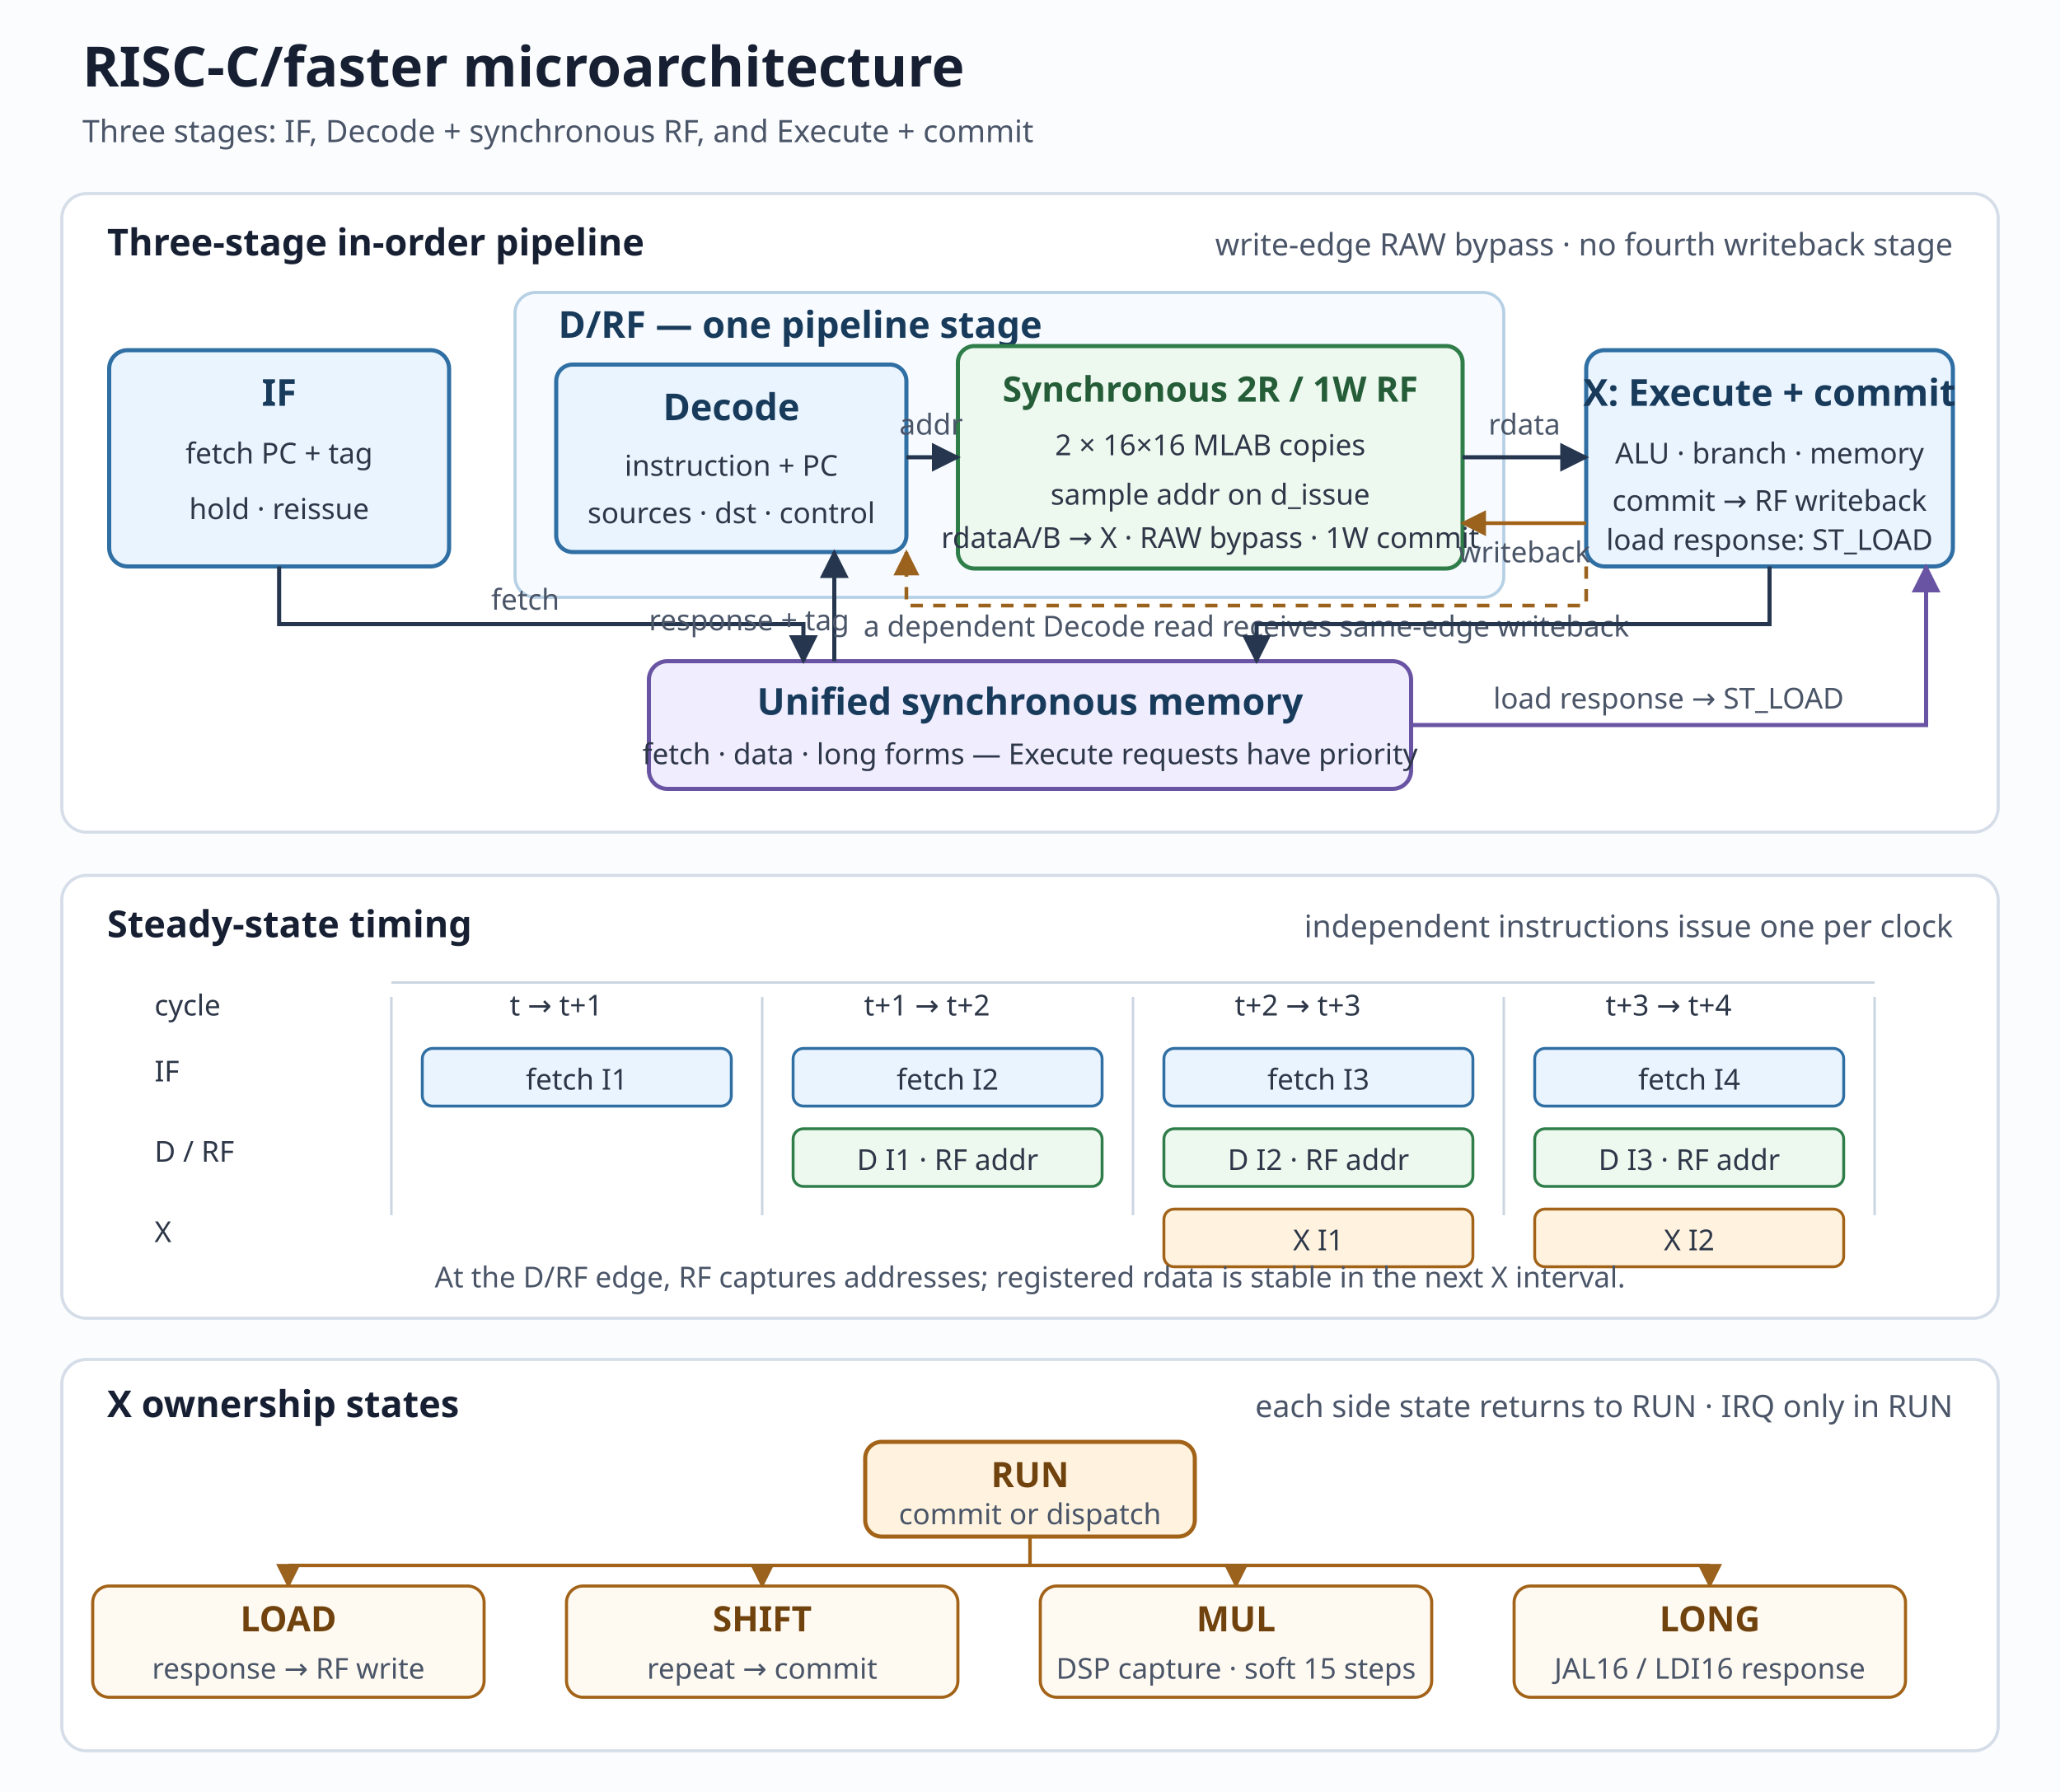
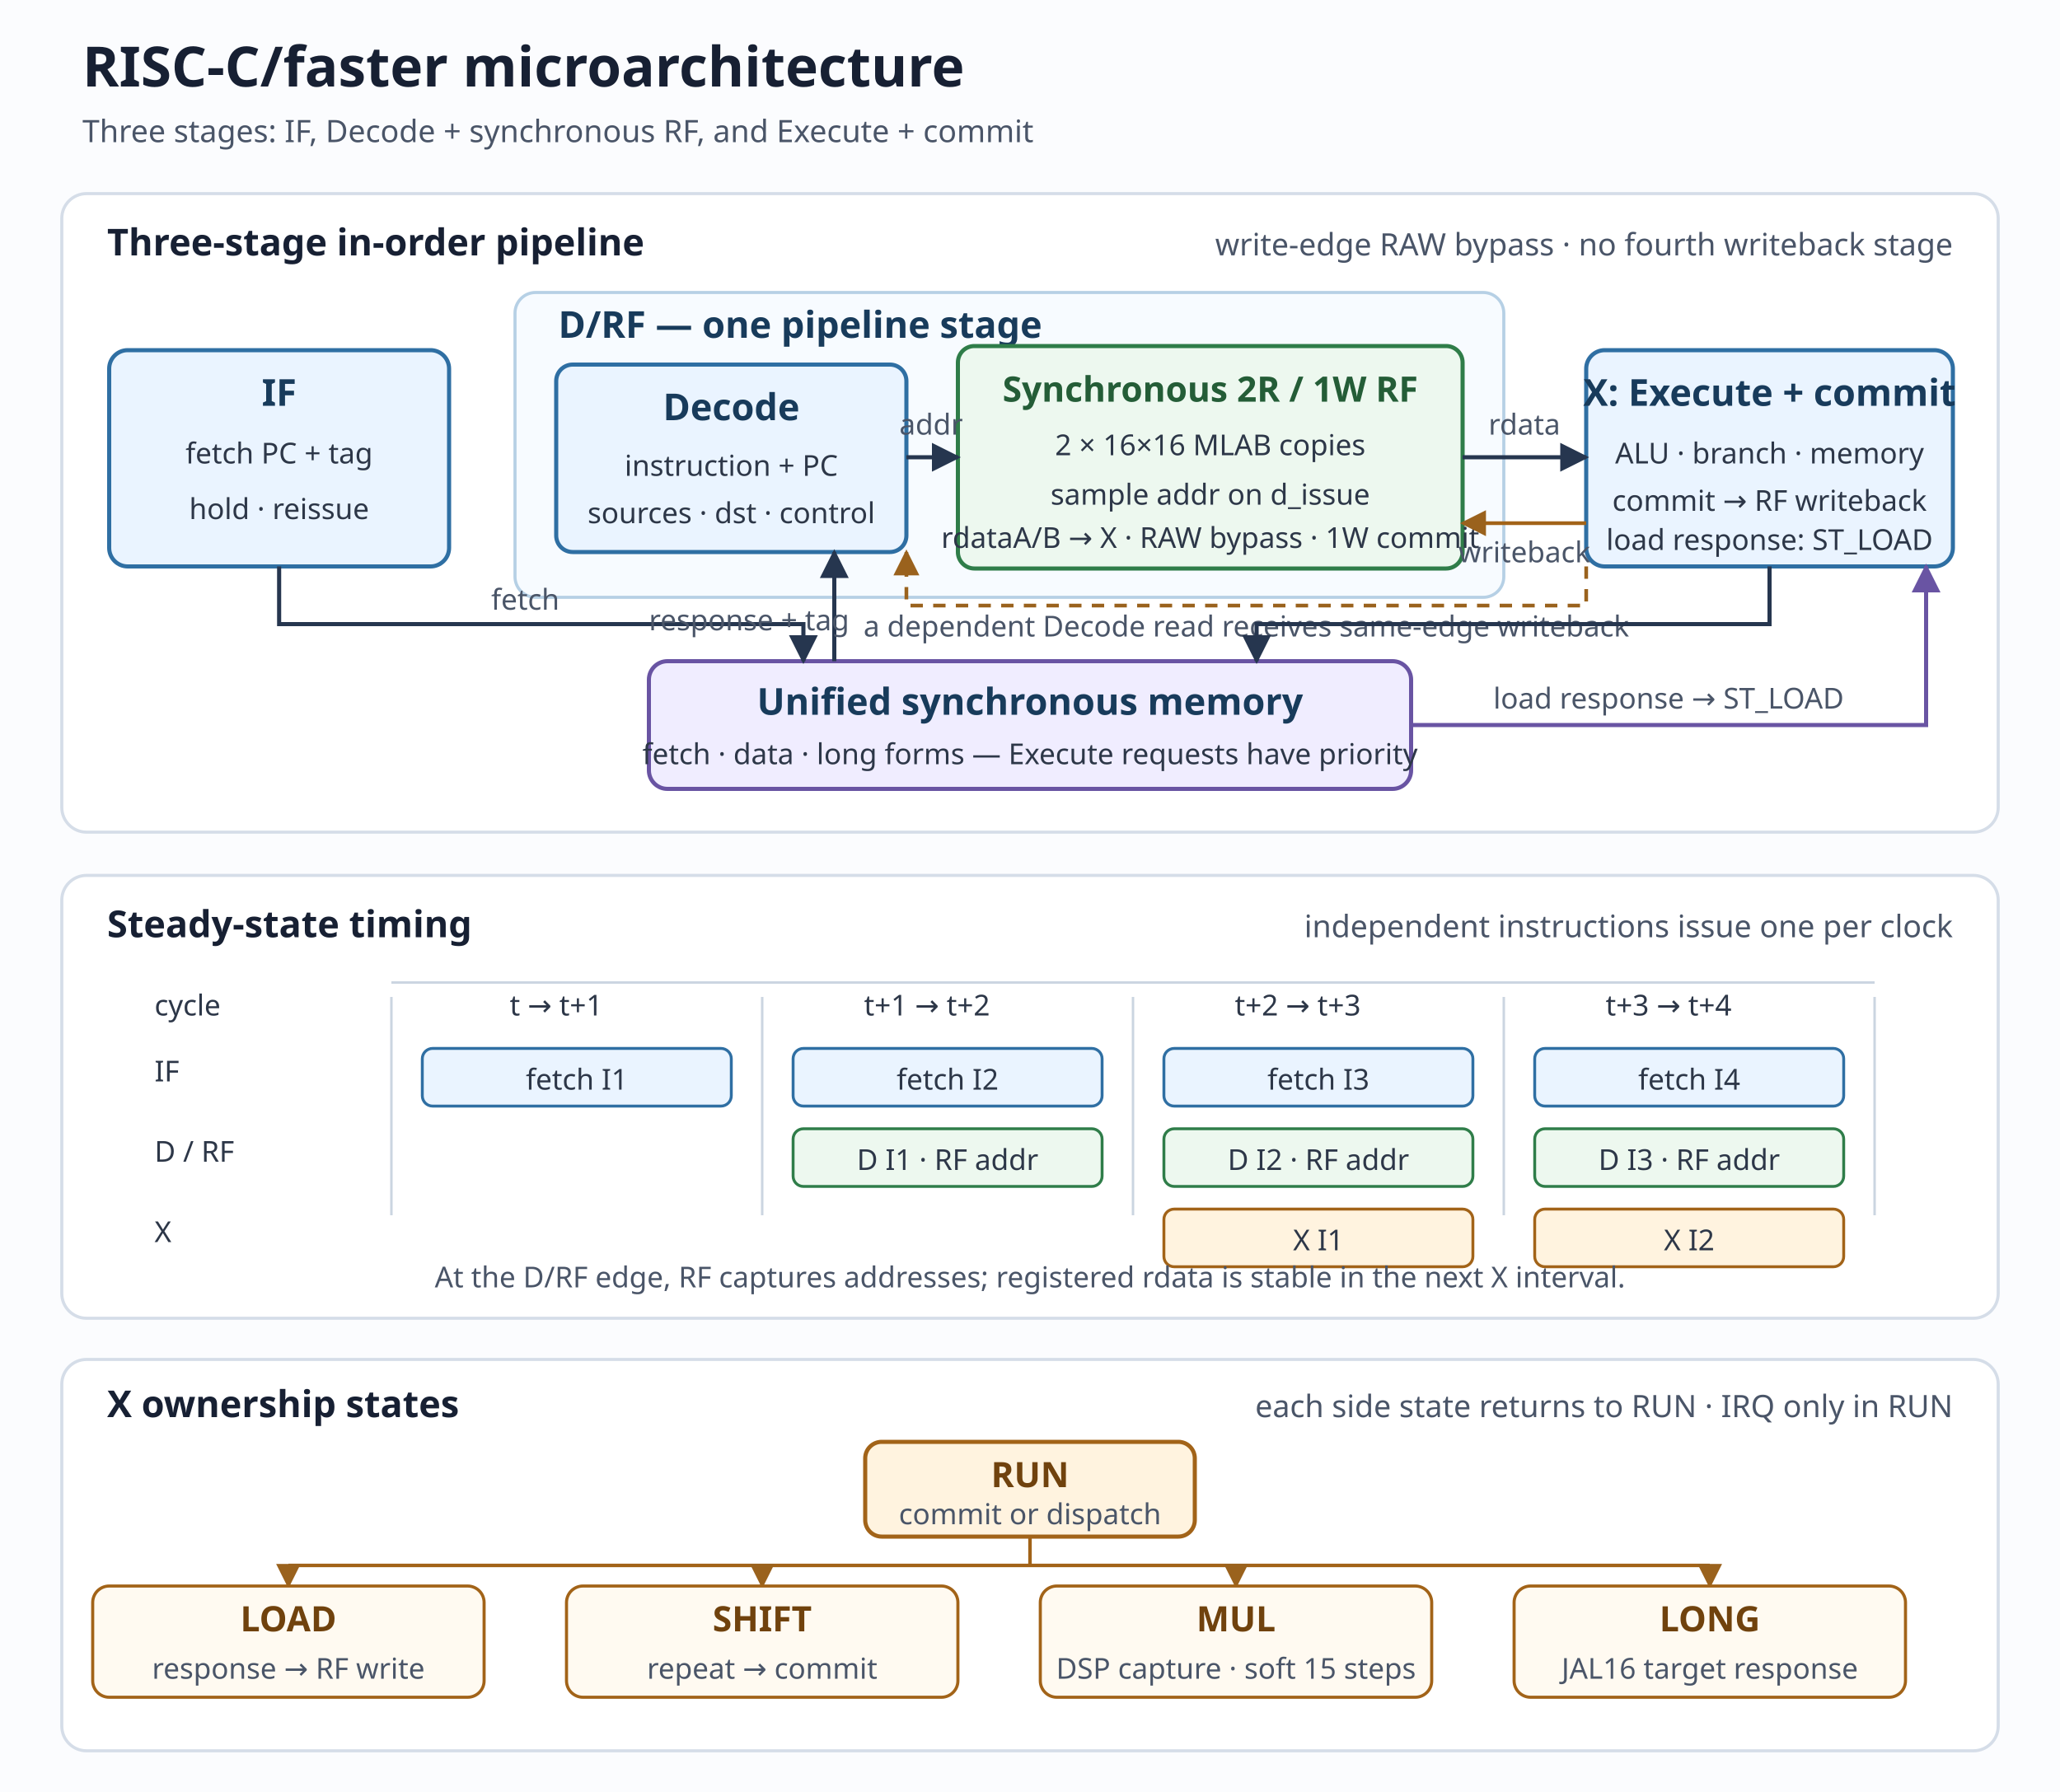
<svg xmlns="http://www.w3.org/2000/svg" width="1000" height="870" viewBox="0 0 1000 870" role="img" aria-labelledby="title desc">
  <defs>
    <marker id="arrow" viewBox="0 0 10 10" refX="9" refY="5" markerWidth="7" markerHeight="7" orient="auto-start-reverse">
      <path d="M 0 0 L 10 5 L 0 10 z" fill="#26364f" />
    </marker>
    <marker id="control-arrow" viewBox="0 0 10 10" refX="9" refY="5" markerWidth="7" markerHeight="7" orient="auto-start-reverse">
      <path d="M 0 0 L 10 5 L 0 10 z" fill="#9a621d" />
    </marker>
    <marker id="memory-arrow" viewBox="0 0 10 10" refX="9" refY="5" markerWidth="7" markerHeight="7" orient="auto-start-reverse">
      <path d="M 0 0 L 10 5 L 0 10 z" fill="#6954a3" />
    </marker>
    <style>
      .page { fill: #fbfcfe; }
      .panel { fill: #ffffff; stroke: #d5dde8; stroke-width: 1.5; }
      .stage { fill: #eaf4ff; stroke: #2f6fa3; stroke-width: 2; }
      .group { fill: #f7fbff; stroke: #b6d0e5; stroke-width: 1.5; }
      .rf { fill: #edf8ef; stroke: #2f7d49; stroke-width: 2; }
      .memory { fill: #f0edff; stroke: #6954a3; stroke-width: 2; }
      .run { fill: #fff3df; stroke: #a26318; stroke-width: 2; }
      .side { fill: #fffaf1; stroke: #a26318; stroke-width: 1.5; }
      .active-if { fill: #eaf4ff; stroke: #2f6fa3; stroke-width: 1.4; }
      .active-d { fill: #edf8ef; stroke: #2f7d49; stroke-width: 1.4; }
      .active-x { fill: #fff3df; stroke: #a26318; stroke-width: 1.4; }
      .title { font-family: sans-serif; font-size: 27px; font-weight: 700; fill: #172033; }
      .subtitle { font-family: sans-serif; font-size: 15px; fill: #4a5568; }
      .panel-title { font-family: sans-serif; font-size: 18px; font-weight: 700; fill: #172033; }
      .stage-title { font-family: sans-serif; font-size: 18px; font-weight: 700; fill: #183b5b; }
      .rf-title { font-family: sans-serif; font-size: 17px; font-weight: 700; fill: #245d37; }
      .state-title { font-family: sans-serif; font-size: 17px; font-weight: 700; fill: #70420d; }
      .body { font-family: sans-serif; font-size: 14px; fill: #2d3748; }
      .small { font-family: sans-serif; font-size: 14px; fill: #4a5568; }
      .flow { fill: none; stroke: #26364f; stroke-width: 2; marker-end: url(#arrow); }
      .control { fill: none; stroke: #9a621d; stroke-width: 1.8; stroke-dasharray: 6 5; marker-end: url(#control-arrow); }
      .writeback { fill: none; stroke: #a26318; stroke-width: 1.8; marker-end: url(#control-arrow); }
      .memory-flow { fill: none; stroke: #6954a3; stroke-width: 2; marker-end: url(#memory-arrow); }
      .dispatch { fill: none; stroke: #a26318; stroke-width: 1.7; marker-end: url(#control-arrow); }
      .bus { fill: none; stroke: #a26318; stroke-width: 1.7; }
      .grid { stroke: #cbd5e1; stroke-width: 1.2; }
    </style>
  </defs>
  <rect class="page" width="1000" height="870" />
  <text class="title" x="40" y="42">RISC-C/faster microarchitecture</text>
  <text class="subtitle" x="40" y="69">Three stages: IF, Decode + synchronous RF, and Execute + commit</text>
  <rect class="panel" x="30" y="94" width="940" height="310" rx="12" />
  <text class="panel-title" x="52" y="124">Three-stage in-order pipeline</text>
  <text class="subtitle" x="948" y="124" text-anchor="end">write-edge RAW bypass · no fourth writeback stage</text>
  <rect class="stage" x="53" y="170" width="165" height="105" rx="9" />
  <text class="stage-title" x="135.5" y="197" text-anchor="middle">IF</text>
  <text class="body" x="135.5" y="225" text-anchor="middle">fetch PC + tag</text>
  <text class="body" x="135.5" y="252" text-anchor="middle">hold · reissue</text>
  <rect class="group" x="250" y="142" width="480" height="148" rx="10" />
  <text class="stage-title" x="271" y="164">D/RF — one pipeline stage</text>
  <rect class="stage" x="270" y="177" width="170" height="91" rx="8" />
  <text class="stage-title" x="355" y="204" text-anchor="middle">Decode</text>
  <text class="body" x="355" y="231" text-anchor="middle">instruction + PC</text>
  <text class="body" x="355" y="254" text-anchor="middle">sources · dst · control</text>
  <rect class="rf" x="465" y="168" width="245" height="108" rx="8" />
  <text class="rf-title" x="587.5" y="195" text-anchor="middle">Synchronous 2R / 1W RF</text>
  <text class="body" x="587.5" y="221" text-anchor="middle">2 × 16×16 MLAB copies</text>
  <text class="body" x="587.5" y="245" text-anchor="middle">sample addr on d_issue</text>
  <text class="body" x="587.5" y="266" text-anchor="middle">rdataA/B → X · RAW bypass · 1W commit</text>
  <rect class="stage" x="770" y="170" width="178" height="105" rx="9" />
  <text class="stage-title" x="859" y="197" text-anchor="middle">X: Execute + commit</text>
  <text class="body" x="859" y="225" text-anchor="middle">ALU · branch · memory</text>
  <text class="body" x="859" y="248" text-anchor="middle">commit → RF writeback</text>
  <text class="body" x="859" y="267" text-anchor="middle">load response: ST_LOAD</text>
  <path class="flow" d="M 440 222 H 465" />
  <text class="small" x="452" y="211" text-anchor="middle">addr</text>
  <path class="flow" d="M 710 222 H 770" />
  <text class="small" x="740" y="211" text-anchor="middle">rdata</text>
  <path class="writeback" d="M 770 254 H 710" />
  <text class="small" x="740" y="273" text-anchor="middle">writeback</text>
  <path class="control" d="M 770 275 V 294 H 440 V 268" />
  <text class="small" x="605" y="309" text-anchor="middle">a dependent Decode read receives same-edge writeback</text>
  <rect class="memory" x="315" y="321" width="370" height="62" rx="9" />
  <text class="stage-title" x="500" y="347" text-anchor="middle">Unified synchronous memory</text>
  <text class="body" x="500" y="371" text-anchor="middle">fetch · data · long forms — Execute requests have priority</text>
  <path class="flow" d="M 135.5 275 V 303 H 390 V 321" />
  <text class="small" x="255" y="296" text-anchor="middle">fetch</text>
  <path class="flow" d="M 405 321 V 268" />
  <text class="small" x="315" y="306">response + tag</text>
  <path class="flow" d="M 859 275 V 303 H 610 V 321" />
  <path class="memory-flow" d="M 685 352 H 935 V 275" />
  <text class="small" x="810" y="344" text-anchor="middle">load response → ST_LOAD</text>
  <rect class="panel" x="30" y="425" width="940" height="215" rx="12" />
  <text class="panel-title" x="52" y="455">Steady-state timing</text>
  <text class="subtitle" x="948" y="455" text-anchor="end">independent instructions issue one per clock</text>
  <text class="body" x="75" y="493">cycle</text>
  <text class="body" x="75" y="525">IF</text>
  <text class="body" x="75" y="564">D / RF</text>
  <text class="body" x="75" y="603">X</text>
  <line class="grid" x1="190" y1="477" x2="910" y2="477" />
  <line class="grid" x1="190" y1="484" x2="190" y2="590" />
  <line class="grid" x1="370" y1="484" x2="370" y2="590" />
  <line class="grid" x1="550" y1="484" x2="550" y2="590" />
  <line class="grid" x1="730" y1="484" x2="730" y2="590" />
  <line class="grid" x1="910" y1="484" x2="910" y2="590" />
  <text class="body" x="270" y="493" text-anchor="middle">t → t+1</text>
  <text class="body" x="450" y="493" text-anchor="middle">t+1 → t+2</text>
  <text class="body" x="630" y="493" text-anchor="middle">t+2 → t+3</text>
  <text class="body" x="810" y="493" text-anchor="middle">t+3 → t+4</text>
  <rect class="active-if" x="205" y="509" width="150" height="28" rx="5" />
  <text class="body" x="280" y="529" text-anchor="middle">fetch I1</text>
  <rect class="active-if" x="385" y="509" width="150" height="28" rx="5" />
  <text class="body" x="460" y="529" text-anchor="middle">fetch I2</text>
  <rect class="active-if" x="565" y="509" width="150" height="28" rx="5" />
  <text class="body" x="640" y="529" text-anchor="middle">fetch I3</text>
  <rect class="active-if" x="745" y="509" width="150" height="28" rx="5" />
  <text class="body" x="820" y="529" text-anchor="middle">fetch I4</text>
  <rect class="active-d" x="385" y="548" width="150" height="28" rx="5" />
  <text class="body" x="460" y="568" text-anchor="middle">D I1 · RF addr</text>
  <rect class="active-d" x="565" y="548" width="150" height="28" rx="5" />
  <text class="body" x="640" y="568" text-anchor="middle">D I2 · RF addr</text>
  <rect class="active-d" x="745" y="548" width="150" height="28" rx="5" />
  <text class="body" x="820" y="568" text-anchor="middle">D I3 · RF addr</text>
  <rect class="active-x" x="565" y="587" width="150" height="28" rx="5" />
  <text class="body" x="640" y="607" text-anchor="middle">X I1</text>
  <rect class="active-x" x="745" y="587" width="150" height="28" rx="5" />
  <text class="body" x="820" y="607" text-anchor="middle">X I2</text>
  <text class="small" x="500" y="625" text-anchor="middle">At the D/RF edge, RF captures addresses; registered rdata is stable in the next X interval.</text>
  <rect class="panel" x="30" y="660" width="940" height="190" rx="12" />
  <text class="panel-title" x="52" y="688">X ownership states</text>
  <text class="subtitle" x="948" y="688" text-anchor="end">each side state returns to RUN · IRQ only in RUN</text>
  <rect class="run" x="420" y="700" width="160" height="46" rx="8" />
  <text class="state-title" x="500" y="722" text-anchor="middle">RUN</text>
  <text class="small" x="500" y="740" text-anchor="middle">commit or dispatch</text>
  <path class="bus" d="M 500 746 V 760 H 140 M 500 760 H 830" />
  <path class="dispatch" d="M 140 760 V 770" />
  <path class="dispatch" d="M 370 760 V 770" />
  <path class="dispatch" d="M 600 760 V 770" />
  <path class="dispatch" d="M 830 760 V 770" />
  <rect class="side" x="45" y="770" width="190" height="54" rx="8" />
  <text class="state-title" x="140" y="792" text-anchor="middle">LOAD</text>
  <text class="small" x="140" y="815" text-anchor="middle">response → RF write</text>
  <rect class="side" x="275" y="770" width="190" height="54" rx="8" />
  <text class="state-title" x="370" y="792" text-anchor="middle">SHIFT</text>
  <text class="small" x="370" y="815" text-anchor="middle">repeat → commit</text>
  <rect class="side" x="505" y="770" width="190" height="54" rx="8" />
  <text class="state-title" x="600" y="792" text-anchor="middle">MUL</text>
  <text class="small" x="600" y="815" text-anchor="middle">DSP capture · soft 15 steps</text>
  <rect class="side" x="735" y="770" width="190" height="54" rx="8" />
  <text class="state-title" x="830" y="792" text-anchor="middle">LONG</text>
-   <text class="small" x="830" y="815" text-anchor="middle">JAL16 / LDI16 response</text>
+   <text class="small" x="830" y="815" text-anchor="middle">JAL16 target response</text>
</svg>
